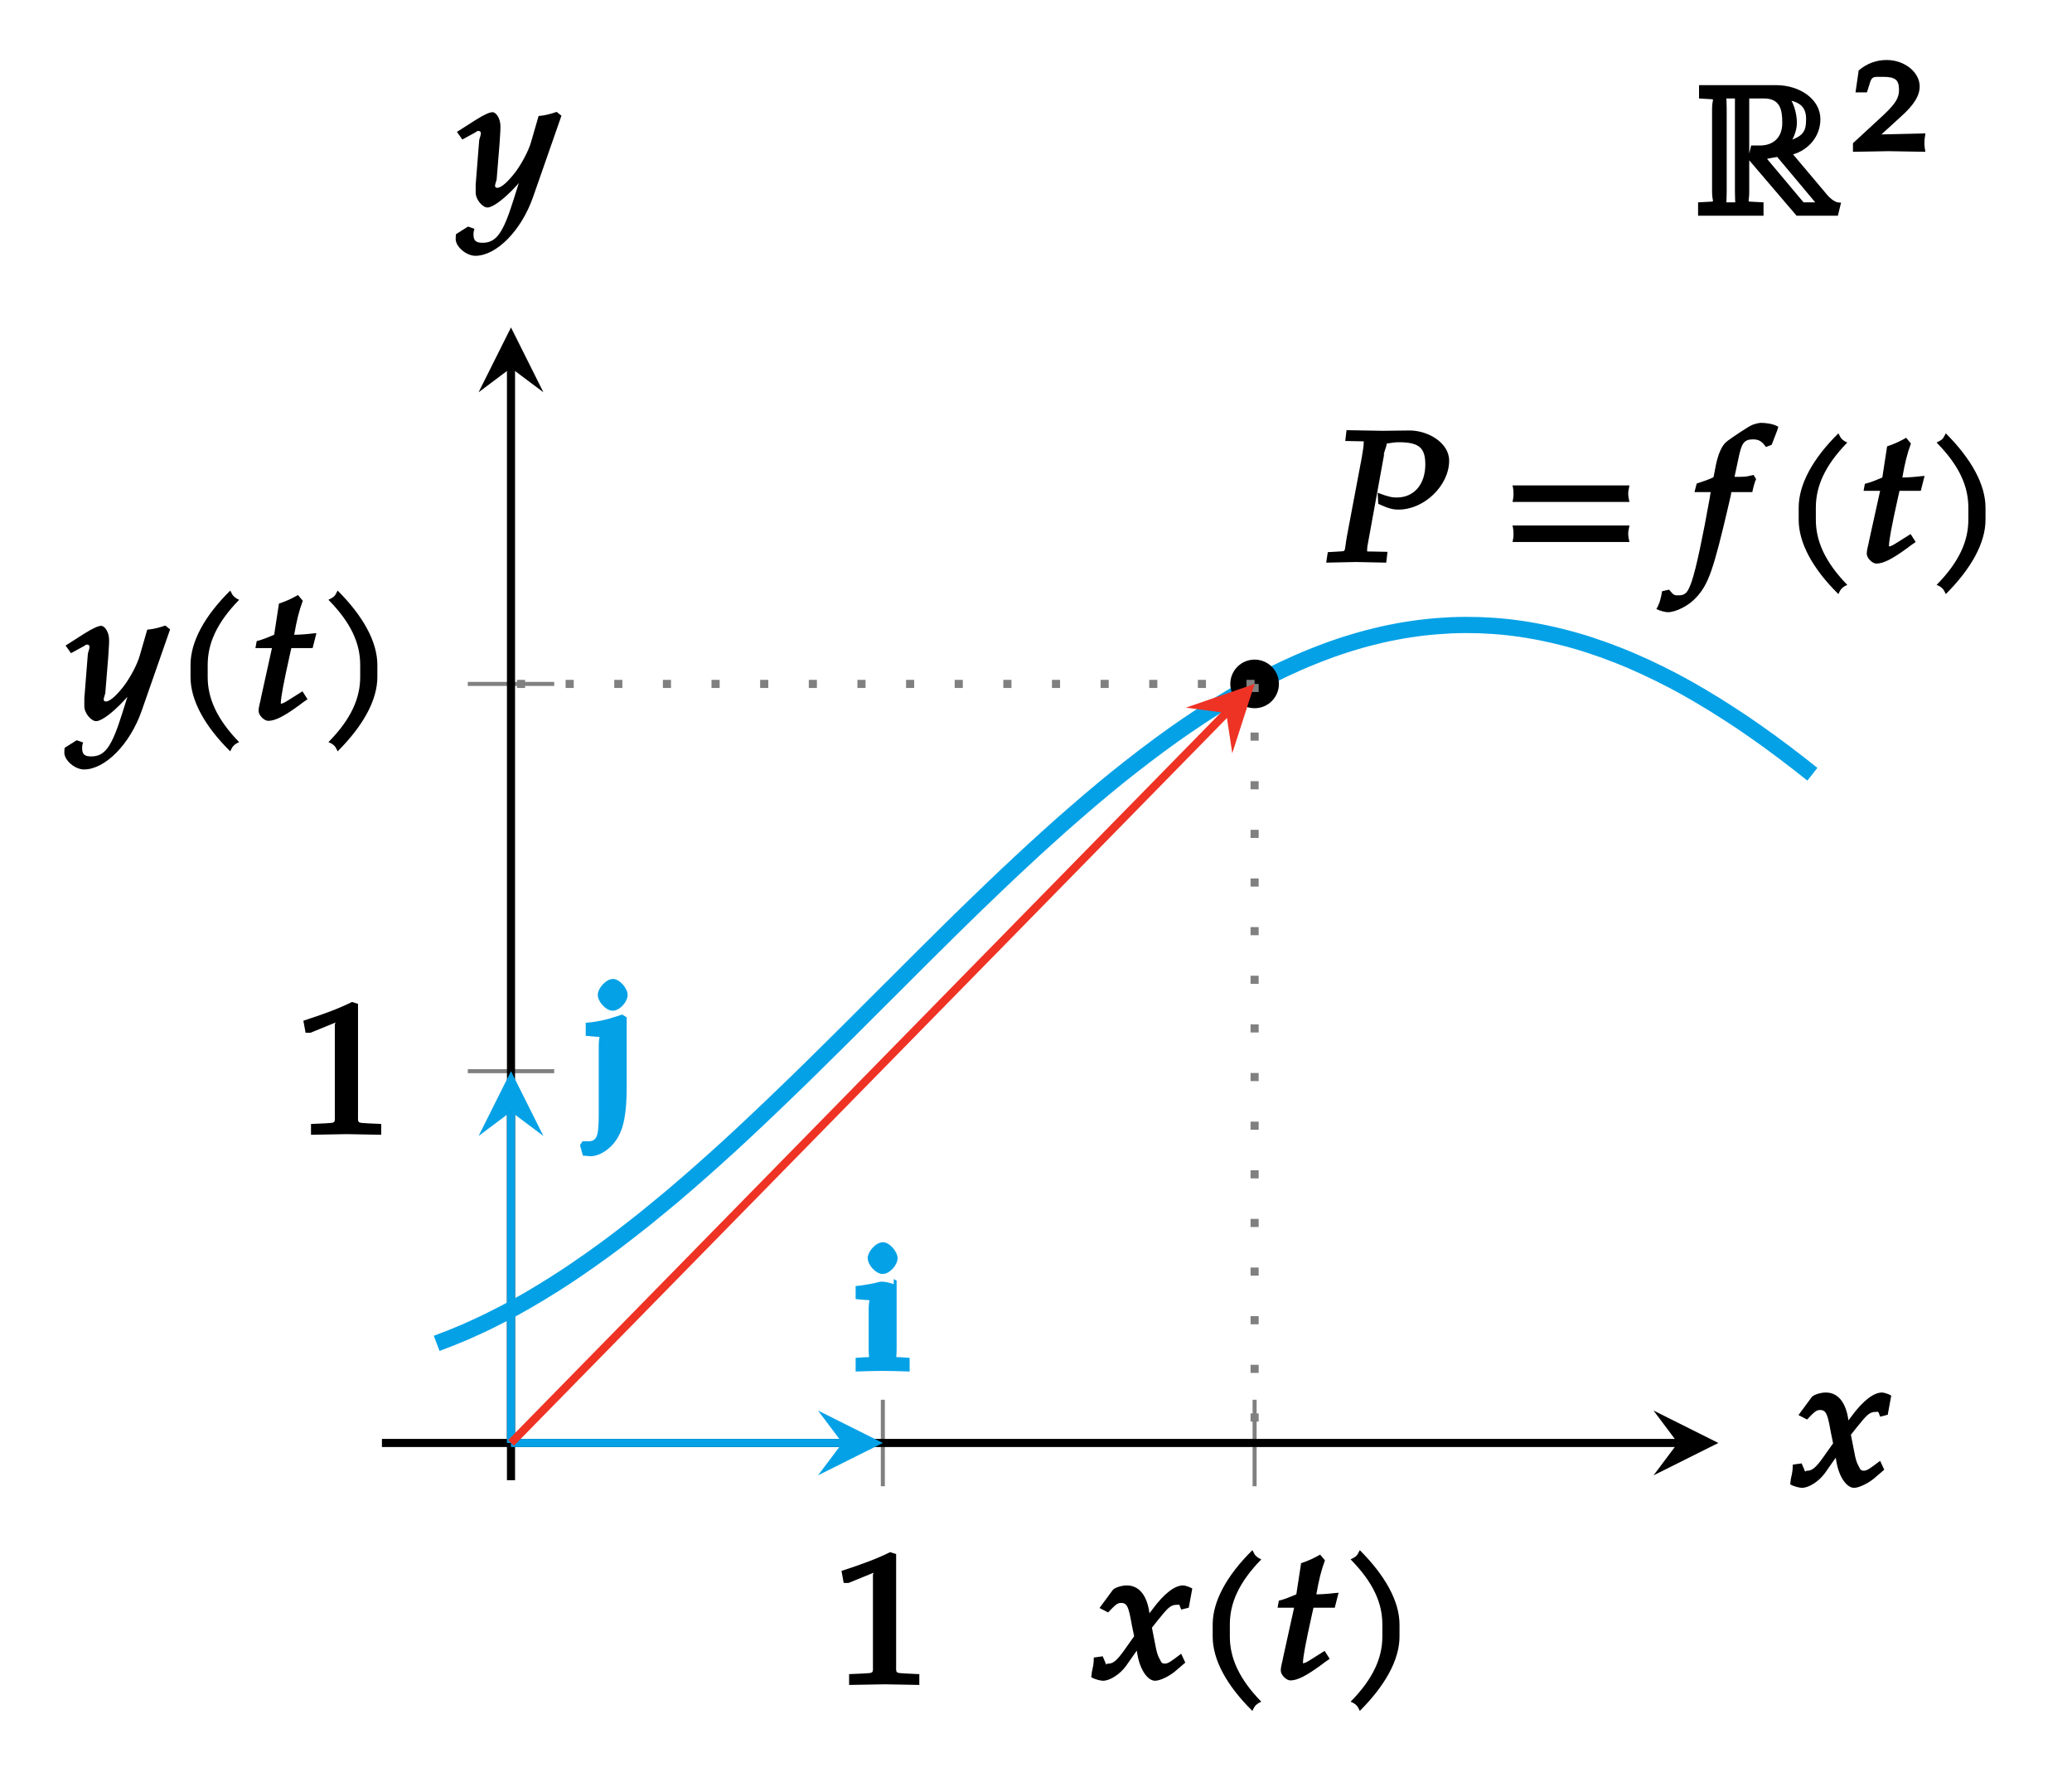
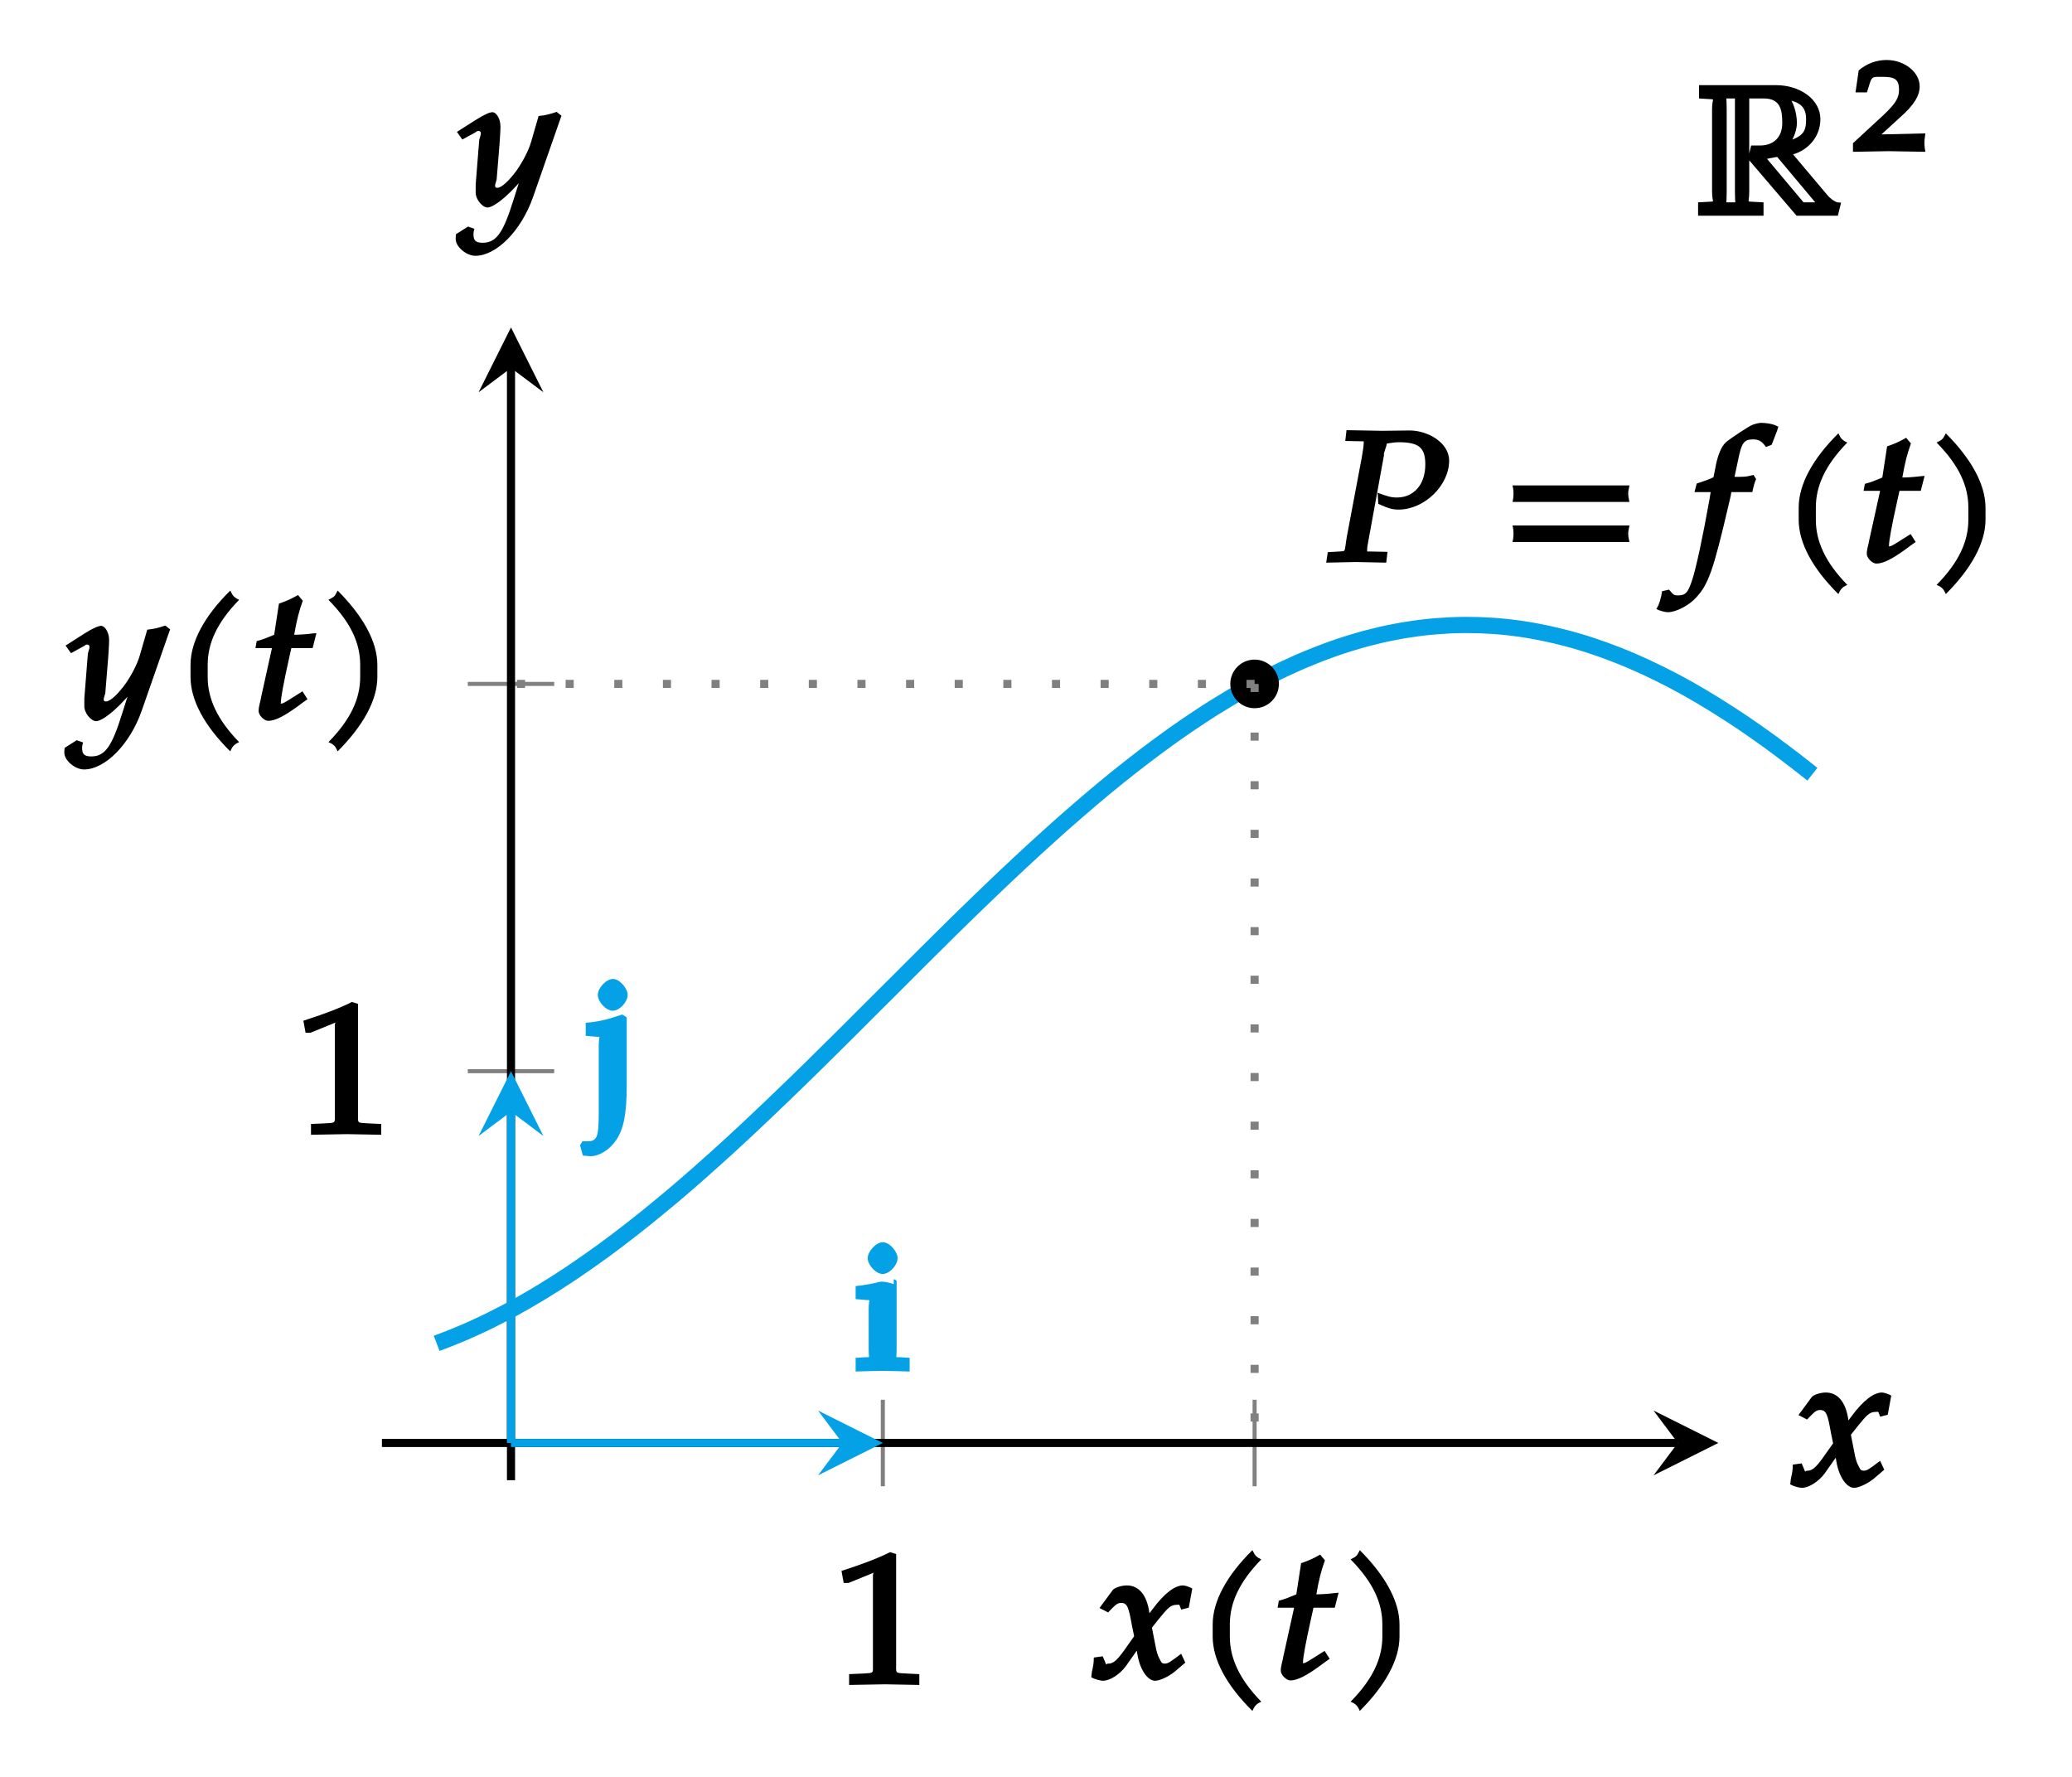
<svg xmlns="http://www.w3.org/2000/svg" xmlns:xlink="http://www.w3.org/1999/xlink" width="101.91pt" height="87.36pt" viewBox="0 0 101.91 87.36" version="1.1">
  <defs>
    <g>
      <symbol overflow="visible" id="glyph0-0">
        <path style="stroke:none;" d="" />
      </symbol>
      <symbol overflow="visible" id="glyph0-1">
        <path style="stroke:none;" d="M 4.328 -0.109 L 4.328 -0.5 L 3.672 -0.531 C 3.125 -0.562 3.188 -0.531 3.188 -1 L 3.188 -6.406 L 2.891 -6.5 C 2.266 -6.188 1.562 -5.922 0.5 -5.578 L 0.609 -4.984 L 0.844 -4.984 L 2.109 -5.5 L 2.141 -5.5 C 2.188 -5.5 2.047 -5.562 2.047 -5.344 L 2.047 -1 C 2.047 -0.531 2.109 -0.562 1.578 -0.531 L 0.875 -0.5 L 0.875 0.031 L 2.641 0 L 4.328 0.031 Z M 4.328 -0.109 " />
      </symbol>
      <symbol overflow="visible" id="glyph0-2">
        <path style="stroke:none;" d="M 4.938 -4.469 C 4.812 -4.531 4.625 -4.594 4.531 -4.594 C 4.141 -4.594 3.625 -4.234 3.016 -3.406 L 2.656 -2.922 L 2.938 -2.812 L 2.875 -3.25 C 2.75 -4.141 2.344 -4.594 1.766 -4.594 C 1.5 -4.594 1.172 -4.484 1.078 -4.375 L 0.422 -3.484 L 0.844 -3.266 C 1.203 -3.641 1.297 -3.734 1.484 -3.734 C 1.797 -3.734 1.859 -3.5 2.016 -2.625 L 2.125 -2.094 L 1.781 -1.609 C 1.359 -1 1.141 -0.75 0.875 -0.75 C 0.719 -0.75 0.766 -0.656 0.75 -0.703 L 0.578 -1.109 L 0.141 -1.047 C 0.141 -0.75 0.109 -0.625 0.047 -0.344 C 0.031 -0.234 0.031 -0.203 0.016 -0.078 C 0.203 0.031 0.484 0.094 0.594 0.094 C 0.922 0.094 1.406 -0.203 1.719 -0.625 L 2.453 -1.672 L 2.188 -1.766 L 2.297 -1.141 C 2.438 -0.391 2.812 0.094 3.156 0.094 C 3.375 0.094 3.797 -0.094 4.109 -0.344 L 4.641 -0.797 L 4.438 -1.234 C 3.922 -0.844 3.797 -0.75 3.641 -0.75 C 3.484 -0.75 3.469 -0.797 3.375 -0.984 C 3.281 -1.141 3.219 -1.375 3.172 -1.641 L 3 -2.516 L 3.297 -2.891 C 3.766 -3.469 3.906 -3.641 4.219 -3.641 C 4.375 -3.641 4.328 -3.703 4.438 -3.406 L 4.812 -3.5 L 4.984 -4.438 Z M 4.938 -4.469 " />
      </symbol>
      <symbol overflow="visible" id="glyph0-3">
        <path style="stroke:none;" d="M 3.188 -5.938 C 3.141 -5.969 3.094 -6 3.047 -6.047 C 3 -6.094 2.969 -6.141 2.875 -6.328 C 1.609 -5.078 0.922 -3.812 0.922 -2.672 L 0.922 -2.078 C 0.922 -0.938 1.609 0.328 2.875 1.578 C 2.969 1.375 3 1.344 3.047 1.297 C 3.094 1.25 3.141 1.203 3.312 1.125 C 2.203 -0.016 1.766 -1.047 1.766 -2.078 L 1.766 -2.672 C 1.766 -3.719 2.203 -4.734 3.312 -5.875 Z M 3.188 -5.938 " />
      </symbol>
      <symbol overflow="visible" id="glyph0-4">
        <path style="stroke:none;" d="M 3.125 -4.219 C 2.75 -4.172 2.406 -4.156 2.219 -4.156 C 2.344 -4.875 2.453 -5.312 2.641 -5.828 L 2.406 -6.109 C 2.062 -5.922 1.922 -5.844 1.469 -5.688 L 1.234 -4.156 C 0.938 -4.031 0.688 -3.922 0.375 -3.844 L 0.312 -3.5 L 1.125 -3.5 L 0.594 -1.094 C 0.562 -0.875 0.469 -0.641 0.469 -0.406 C 0.469 -0.188 0.75 0.078 0.938 0.078 C 1.281 0.078 1.719 -0.141 2.484 -0.703 C 2.656 -0.828 2.594 -0.797 2.875 -0.984 L 2.625 -1.375 L 2.031 -1 C 1.734 -0.812 1.656 -0.766 1.547 -0.766 C 1.469 -0.766 1.562 -0.703 1.562 -0.812 C 1.562 -1.047 1.688 -1.75 1.984 -3.078 L 2.078 -3.5 L 3.125 -3.5 L 3.312 -4.234 Z M 3.125 -4.219 " />
      </symbol>
      <symbol overflow="visible" id="glyph0-5">
        <path style="stroke:none;" d="M 2.875 -2.078 L 2.875 -2.672 C 2.875 -3.812 2.172 -5.078 0.922 -6.328 C 0.828 -6.141 0.797 -6.094 0.75 -6.047 C 0.703 -6 0.656 -5.969 0.469 -5.875 C 1.594 -4.734 2.031 -3.719 2.031 -2.672 L 2.031 -2.078 C 2.031 -1.047 1.594 -0.016 0.469 1.125 C 0.656 1.203 0.703 1.25 0.75 1.297 C 0.797 1.344 0.828 1.375 0.922 1.578 C 2.172 0.328 2.875 -0.938 2.875 -2.078 Z M 2.875 -2.078 " />
      </symbol>
      <symbol overflow="visible" id="glyph0-6">
        <path style="stroke:none;" d="M 4.984 -4.469 L 4.812 -4.609 C 4.484 -4.5 4.266 -4.438 3.922 -4.406 L 3.547 -3.109 C 3.422 -2.688 3.125 -2.125 2.812 -1.688 C 2.469 -1.234 2.109 -0.875 1.891 -0.875 C 1.672 -0.875 1.844 -1.172 1.859 -1.281 L 2 -3.016 C 2.016 -3.297 2.047 -3.641 2.047 -3.891 C 2.047 -4.297 1.828 -4.594 1.656 -4.594 C 1.531 -4.594 1.281 -4.5 0.812 -4.203 L -0.094 -3.625 L 0.172 -3.25 L 0.828 -3.609 C 0.875 -3.641 0.891 -3.672 0.953 -3.672 C 1.203 -3.672 1.016 -3.359 1 -3.203 L 0.828 -1.031 L 0.828 -0.672 C 0.812 -0.297 1.172 0.094 1.406 0.094 C 1.766 0.094 2.703 -0.703 3.438 -1.719 L 3.172 -1.812 L 2.688 -0.281 C 2.188 1.312 1.859 1.828 1.172 1.828 C 0.828 1.828 0.719 1.719 0.719 1.406 C 0.719 1.359 0.719 1.297 0.766 1.141 L 0.453 1.031 L -0.141 1.406 C -0.156 1.547 -0.156 1.594 -0.156 1.641 C -0.156 2.031 0.375 2.469 0.812 2.469 C 1.844 2.469 3.078 1.234 3.656 -0.438 L 5.047 -4.422 Z M 4.984 -4.469 " />
      </symbol>
      <symbol overflow="visible" id="glyph0-7">
        <path style="stroke:none;" d="M 6.047 -4.984 C 6.047 -5.891 4.969 -6.469 4.109 -6.469 C 3.672 -6.469 3.219 -6.453 2.766 -6.453 L 1 -6.484 L 0.938 -5.953 L 1.656 -5.938 C 1.891 -5.922 1.844 -5.984 1.844 -5.828 C 1.844 -5.703 1.797 -5.422 1.75 -5.141 L 1.016 -1.25 C 0.875 -0.438 1 -0.547 0.625 -0.516 L 0.078 -0.484 L 0 0.031 L 1.469 0 L 2.953 0.031 L 3.016 -0.5 L 2.219 -0.516 C 1.969 -0.531 2.016 -0.469 2.016 -0.656 C 2.016 -0.734 2.031 -0.797 2.062 -0.969 L 2.859 -5.344 L 2.812 -5.234 C 2.812 -5.234 2.891 -5.531 2.953 -5.688 C 2.953 -5.734 2.984 -5.828 2.984 -5.828 C 3.219 -5.859 3.375 -5.891 3.562 -5.891 C 4.562 -5.891 4.875 -5.625 4.875 -4.797 C 4.875 -3.828 4.328 -3.172 3.469 -3.172 C 3.25 -3.172 3.062 -3.203 2.531 -3.406 L 2.562 -2.859 C 3.078 -2.625 3.281 -2.578 3.562 -2.578 C 4.828 -2.578 6.047 -3.766 6.047 -4.984 Z M 6.047 -4.984 " />
      </symbol>
      <symbol overflow="visible" id="glyph0-8">
        <path style="stroke:none;" d="M 6.25 -3.094 C 6.234 -3.188 6.219 -3.281 6.219 -3.359 C 6.219 -3.453 6.234 -3.547 6.281 -3.766 L 0.531 -3.766 C 0.578 -3.547 0.578 -3.453 0.578 -3.359 C 0.578 -3.281 0.578 -3.188 0.531 -2.953 L 6.281 -2.953 Z M 6.25 -1.125 C 6.234 -1.203 6.219 -1.297 6.219 -1.391 C 6.219 -1.484 6.234 -1.562 6.281 -1.797 L 0.531 -1.797 C 0.578 -1.562 0.578 -1.484 0.578 -1.391 C 0.578 -1.297 0.578 -1.203 0.531 -0.984 L 6.281 -0.984 Z M 6.25 -1.125 " />
      </symbol>
      <symbol overflow="visible" id="glyph0-9">
        <path style="stroke:none;" d="M 4.125 -6.734 C 3.969 -6.797 3.672 -6.844 3.438 -6.844 C 3.344 -6.844 3.062 -6.781 2.938 -6.703 C 2.875 -6.688 1.953 -6.094 1.719 -5.891 C 1.5 -5.688 1.344 -5.312 1.234 -4.812 L 1.109 -4.172 C 0.859 -4.047 0.656 -3.984 0.281 -3.859 L 0.172 -3.438 L 0.969 -3.438 L 0.906 -3.062 C 0.594 -1.312 0.25 0.344 0.031 0.969 C -0.156 1.5 -0.266 1.641 -0.625 1.641 C -0.859 1.641 -0.859 1.609 -1.078 1.359 L -1.422 1.438 C -1.469 1.766 -1.562 2.094 -1.703 2.312 C -1.531 2.406 -1.25 2.469 -1.141 2.469 C -0.75 2.469 -0.109 2.156 0.266 1.734 C 0.859 1.094 1.109 0.375 1.844 -2.781 C 1.891 -3 1.969 -3.281 1.984 -3.438 L 3.016 -3.438 C 3.078 -3.734 3.141 -3.953 3.203 -4.078 L 3.078 -4.281 L 2.938 -4.25 C 2.703 -4.188 2.594 -4.188 2.125 -4.188 L 2.141 -4.188 L 2.328 -5.062 C 2.484 -5.828 2.594 -6.031 3.047 -6.031 C 3.344 -6.031 3.484 -5.938 3.688 -5.656 L 3.969 -5.766 L 4.234 -6.453 L 4.297 -6.656 Z M 4.125 -6.734 " />
      </symbol>
      <symbol overflow="visible" id="glyph0-10">
        <path style="stroke:none;" d="M 7.422 -0.656 C 7.234 -0.703 7 -0.906 6.906 -1.031 L 5.234 -3.016 C 5.984 -3.234 6.578 -3.891 6.578 -4.75 C 6.578 -5.719 5.578 -6.422 4.391 -6.422 L 0.609 -6.422 L 0.609 -5.766 L 1.141 -5.734 C 1.406 -5.719 1.25 -5.766 1.25 -5.25 L 1.25 -1.172 C 1.25 -0.656 1.406 -0.703 1.141 -0.688 L 0.562 -0.656 L 0.562 0 L 3.781 0 L 3.781 -0.656 L 3.203 -0.688 C 2.953 -0.703 3.078 -0.656 3.078 -1.172 L 3.078 -5.766 L 3.797 -5.766 C 4.609 -5.766 4.703 -5.203 4.703 -4.562 C 4.703 -3.844 4.266 -3.469 3.641 -3.453 L 3.172 -3.453 L 3.016 -2.797 L 5.406 0 L 7.438 0 L 7.594 -0.641 Z M 5.875 -4.75 C 5.875 -4.109 5.719 -3.891 4.859 -3.625 L 4.969 -3.406 C 5.203 -3.672 5.422 -4.141 5.422 -4.562 C 5.422 -5.047 5.25 -5.625 4.953 -5.953 L 4.844 -5.719 C 5.547 -5.609 5.875 -5.375 5.875 -4.75 Z M 6.656 -0.656 L 5.75 -0.656 L 3.953 -2.797 C 3.953 -2.797 4.25 -2.859 4.453 -2.891 L 6.391 -0.578 C 6.422 -0.531 6.469 -0.484 6.531 -0.438 Z M 2.578 -0.656 L 1.953 -0.656 C 1.953 -0.672 1.969 -0.875 1.969 -1.172 L 1.969 -5.25 C 1.969 -5.547 1.953 -5.75 1.953 -5.766 L 2.375 -5.766 L 2.375 -1.172 C 2.375 -0.875 2.391 -0.672 2.391 -0.656 Z M 2.578 -0.656 " />
      </symbol>
      <symbol overflow="visible" id="glyph1-0">
        <path style="stroke:none;" d="" />
      </symbol>
      <symbol overflow="visible" id="glyph1-1">
        <path style="stroke:none;" d="M 2.812 -0.141 L 2.812 -0.641 L 2.359 -0.672 C 2.078 -0.688 2.172 -0.578 2.172 -1.062 L 2.172 -4.438 L 2.031 -4.516 L 2.031 -4.266 C 2.031 -4.266 1.562 -4.438 1.312 -4.375 C 0.984 -4.281 0.812 -4.266 0.438 -4.203 L 0.156 -4.172 L 0.156 -3.531 L 0.703 -3.484 C 0.922 -3.469 0.797 -3.562 0.797 -3.031 L 0.797 -1.062 C 0.797 -0.578 0.891 -0.688 0.625 -0.672 L 0.156 -0.641 L 0.156 0.031 C 0.688 0.016 1.078 0 1.469 0 C 1.859 0 2.266 0.016 2.812 0.031 Z M 2.219 -5.547 C 2.219 -5.859 1.828 -6.328 1.5 -6.328 C 1.156 -6.328 0.75 -5.875 0.75 -5.547 C 0.75 -5.203 1.156 -4.766 1.484 -4.766 C 1.828 -4.766 2.219 -5.203 2.219 -5.547 Z M 2.219 -5.547 " />
      </symbol>
      <symbol overflow="visible" id="glyph1-2">
        <path style="stroke:none;" d="M 2.172 -1.047 L 2.172 -4.438 L 1.953 -4.578 L 1.312 -4.375 C 1.078 -4.312 0.812 -4.25 0.469 -4.203 L 0.156 -4.172 L 0.156 -3.531 L 0.703 -3.484 C 0.922 -3.469 0.797 -3.562 0.797 -3.031 L 0.797 0.172 C 0.797 1.359 0.75 1.656 0.266 1.656 L 0 1.656 L -0.125 1.844 L 0.016 2.359 C 0.172 2.375 0.359 2.391 0.391 2.391 C 0.812 2.391 1.328 2.078 1.656 1.594 C 2.016 1.062 2.172 0.328 2.172 -1.047 Z M 2.219 -5.547 C 2.219 -5.859 1.828 -6.328 1.5 -6.328 C 1.156 -6.328 0.75 -5.875 0.75 -5.547 C 0.75 -5.203 1.156 -4.766 1.484 -4.766 C 1.828 -4.766 2.219 -5.203 2.219 -5.547 Z M 2.219 -5.547 " />
      </symbol>
      <symbol overflow="visible" id="glyph2-0">
        <path style="stroke:none;" d="" />
      </symbol>
      <symbol overflow="visible" id="glyph2-1">
        <path style="stroke:none;" d="M 3.578 -0.156 C 3.562 -0.281 3.562 -0.344 3.562 -0.438 C 3.562 -0.516 3.562 -0.562 3.609 -0.875 L 0.969 -0.812 L 1.109 -0.516 L 2.375 -1.672 C 3.062 -2.281 3.328 -2.734 3.328 -3.188 C 3.328 -3.875 2.594 -4.484 1.703 -4.484 C 1.203 -4.484 0.719 -4.312 0.328 -3.969 L 0.172 -2.891 L 0.734 -2.891 L 0.875 -3.344 C 0.984 -3.688 1.047 -3.656 1.516 -3.656 C 2.125 -3.656 2.312 -3.516 2.312 -3.016 C 2.312 -2.562 2.078 -2.25 1.281 -1.531 L 0.047 -0.391 L 0.047 0.031 L 1.797 0 L 3.609 0.031 Z M 3.578 -0.156 " />
      </symbol>
    </g>
  </defs>
  <g id="surface1">
    <path style="fill:none;stroke-width:0.199;stroke-linecap:butt;stroke-linejoin:miter;stroke:rgb(50%,50%,50%);stroke-opacity:1;stroke-miterlimit:10;" d="M 21.947 -0.299 L 21.947 3.955 M 40.232 -0.299 L 40.232 3.955 " transform="matrix(1,0,0,-1,21.475,72.799)" />
    <path style="fill:none;stroke-width:0.199;stroke-linecap:butt;stroke-linejoin:miter;stroke:rgb(50%,50%,50%);stroke-opacity:1;stroke-miterlimit:10;" d="M 1.533 20.115 L 5.783 20.115 M 1.533 39.162 L 5.783 39.162 " transform="matrix(1,0,0,-1,21.475,72.799)" />
    <path style="fill:none;stroke-width:0.399;stroke-linecap:butt;stroke-linejoin:miter;stroke:rgb(0%,0%,0%);stroke-opacity:1;stroke-miterlimit:10;" d="M -2.69 1.83 L 61.048 1.83 " transform="matrix(1,0,0,-1,21.475,72.799)" />
    <path style=" stroke:none;fill-rule:nonzero;fill:rgb(0%,0%,0%);fill-opacity:1;" d="M 84.516 70.969 L 81.328 69.375 L 82.523 70.969 L 81.328 72.562 " />
    <path style="fill:none;stroke-width:0.399;stroke-linecap:butt;stroke-linejoin:miter;stroke:rgb(0%,0%,0%);stroke-opacity:1;stroke-miterlimit:10;" d="M 3.658 -0.002 L 3.658 54.701 " transform="matrix(1,0,0,-1,21.475,72.799)" />
    <path style=" stroke:none;fill-rule:nonzero;fill:rgb(0%,0%,0%);fill-opacity:1;" d="M 25.133 16.105 L 23.539 19.293 L 25.133 18.098 L 26.727 19.293 " />
    <g style="fill:rgb(0%,0%,0%);fill-opacity:1;">
      <use xlink:href="#glyph0-1" x="40.888" y="82.839" />
    </g>
    <g style="fill:rgb(0%,0%,0%);fill-opacity:1;">
      <use xlink:href="#glyph0-2" x="53.657" y="82.57" />
      <use xlink:href="#glyph0-3" x="58.723" y="82.57" />
      <use xlink:href="#glyph0-4" x="62.525" y="82.57" />
      <use xlink:href="#glyph0-5" x="65.959" y="82.57" />
    </g>
    <g style="fill:rgb(0%,0%,0%);fill-opacity:1;">
      <use xlink:href="#glyph0-1" x="14.421" y="55.78" />
    </g>
    <g style="fill:rgb(0%,0%,0%);fill-opacity:1;">
      <use xlink:href="#glyph0-6" x="3.32" y="35.375" />
    </g>
    <g style="fill:rgb(0%,0%,0%);fill-opacity:1;">
      <use xlink:href="#glyph0-3" x="8.449" y="35.375" />
      <use xlink:href="#glyph0-4" x="12.251" y="35.375" />
      <use xlink:href="#glyph0-5" x="15.685" y="35.375" />
    </g>
    <path style="fill:none;stroke-width:0.797;stroke-linecap:butt;stroke-linejoin:miter;stroke:rgb(1.999%,63.1%,90.199%);stroke-opacity:1;stroke-miterlimit:10;" d="M 0.002 6.729 C 0.002 6.729 0.494 6.916 0.685 6.99 C 0.873 7.065 1.177 7.19 1.369 7.272 C 1.556 7.354 1.861 7.49 2.052 7.58 C 2.24 7.666 2.545 7.811 2.732 7.908 C 2.923 8.002 3.228 8.158 3.416 8.256 C 3.607 8.358 3.912 8.522 4.099 8.631 C 4.291 8.736 4.595 8.912 4.783 9.026 C 4.974 9.135 5.279 9.322 5.466 9.44 C 5.658 9.557 5.963 9.748 6.15 9.873 C 6.341 9.994 6.646 10.197 6.834 10.326 C 7.025 10.455 7.33 10.666 7.517 10.799 C 7.709 10.932 8.013 11.151 8.201 11.287 C 8.392 11.428 8.697 11.654 8.884 11.795 C 9.076 11.94 9.38 12.174 9.568 12.322 C 9.759 12.471 10.064 12.709 10.252 12.861 C 10.443 13.014 10.748 13.264 10.935 13.42 C 11.127 13.576 11.431 13.826 11.619 13.986 C 11.81 14.147 12.115 14.408 12.302 14.572 C 12.494 14.736 12.795 15.002 12.986 15.17 C 13.177 15.338 13.478 15.608 13.67 15.779 C 13.861 15.947 14.162 16.225 14.353 16.397 C 14.545 16.572 14.845 16.854 15.037 17.029 C 15.224 17.205 15.529 17.49 15.72 17.67 C 15.908 17.846 16.212 18.135 16.404 18.319 C 16.591 18.498 16.896 18.791 17.087 18.975 C 17.275 19.154 17.58 19.451 17.771 19.635 C 17.959 19.819 18.263 20.119 18.455 20.303 C 18.642 20.49 18.947 20.791 19.138 20.979 C 19.326 21.166 19.63 21.467 19.822 21.654 C 20.009 21.842 20.314 22.147 20.505 22.334 C 20.693 22.526 20.998 22.826 21.189 23.018 C 21.377 23.205 21.681 23.51 21.873 23.701 C 22.06 23.889 22.365 24.194 22.556 24.381 C 22.744 24.572 23.048 24.877 23.24 25.065 C 23.427 25.256 23.732 25.557 23.923 25.748 C 24.111 25.936 24.416 26.236 24.607 26.424 C 24.795 26.611 25.099 26.912 25.287 27.1 C 25.478 27.283 25.783 27.584 25.97 27.768 C 26.162 27.951 26.466 28.248 26.654 28.432 C 26.845 28.615 27.15 28.908 27.337 29.088 C 27.529 29.272 27.834 29.561 28.021 29.74 C 28.212 29.92 28.517 30.205 28.705 30.381 C 28.896 30.557 29.201 30.838 29.388 31.014 C 29.58 31.19 29.884 31.467 30.072 31.635 C 30.263 31.807 30.568 32.08 30.755 32.248 C 30.947 32.416 31.252 32.682 31.439 32.846 C 31.63 33.014 31.935 33.272 32.123 33.436 C 32.314 33.596 32.619 33.85 32.806 34.01 C 32.998 34.166 33.302 34.412 33.49 34.569 C 33.681 34.721 33.986 34.963 34.173 35.111 C 34.365 35.26 34.67 35.494 34.857 35.639 C 35.048 35.783 35.349 36.01 35.541 36.151 C 35.732 36.291 36.033 36.51 36.224 36.647 C 36.416 36.779 36.716 36.99 36.908 37.123 C 37.099 37.252 37.4 37.455 37.591 37.58 C 37.779 37.705 38.084 37.901 38.275 38.018 C 38.462 38.135 38.767 38.322 38.959 38.436 C 39.146 38.549 39.451 38.729 39.642 38.834 C 39.83 38.944 40.134 39.111 40.326 39.213 C 40.513 39.315 40.818 39.471 41.009 39.569 C 41.197 39.662 41.502 39.811 41.693 39.901 C 41.88 39.99 42.185 40.127 42.377 40.213 C 42.564 40.295 42.869 40.424 43.06 40.498 C 43.248 40.576 43.552 40.694 43.744 40.764 C 43.931 40.834 44.236 40.944 44.427 41.006 C 44.615 41.069 44.92 41.166 45.111 41.221 C 45.298 41.279 45.603 41.365 45.795 41.416 C 45.982 41.463 46.287 41.537 46.478 41.584 C 46.666 41.627 46.97 41.69 47.162 41.725 C 47.349 41.764 47.654 41.815 47.841 41.842 C 48.033 41.873 48.337 41.912 48.525 41.936 C 48.716 41.959 49.021 41.986 49.209 42.002 C 49.4 42.018 49.705 42.037 49.892 42.045 C 50.084 42.053 50.388 42.061 50.576 42.061 C 50.767 42.061 51.072 42.057 51.259 42.053 C 51.451 42.045 51.755 42.029 51.943 42.018 C 52.134 42.006 52.439 41.979 52.627 41.959 C 52.818 41.936 53.123 41.901 53.31 41.873 C 53.502 41.846 53.806 41.795 53.994 41.76 C 54.185 41.725 54.49 41.666 54.677 41.623 C 54.869 41.584 55.173 41.51 55.361 41.463 C 55.552 41.416 55.857 41.334 56.045 41.279 C 56.236 41.225 56.541 41.131 56.728 41.069 C 56.92 41.006 57.224 40.901 57.412 40.834 C 57.603 40.764 57.904 40.651 58.095 40.576 C 58.287 40.502 58.587 40.377 58.779 40.295 C 58.97 40.213 59.271 40.076 59.462 39.99 C 59.654 39.901 59.955 39.756 60.146 39.662 C 60.337 39.569 60.638 39.412 60.83 39.315 C 61.017 39.213 61.322 39.049 61.513 38.944 C 61.701 38.838 62.005 38.662 62.197 38.549 C 62.384 38.44 62.689 38.252 62.88 38.135 C 63.068 38.018 63.373 37.826 63.564 37.701 C 63.752 37.58 64.056 37.377 64.248 37.252 C 64.435 37.123 64.74 36.912 64.931 36.779 C 65.119 36.647 65.423 36.428 65.615 36.291 C 65.802 36.151 66.107 35.928 66.298 35.783 C 66.486 35.639 66.791 35.408 66.982 35.26 C 67.17 35.111 67.666 34.721 67.666 34.721 " transform="matrix(1,0,0,-1,21.475,72.799)" />
    <path style="fill:none;stroke-width:0.399;stroke-linecap:butt;stroke-linejoin:miter;stroke:rgb(1.999%,63.1%,90.199%);stroke-opacity:1;stroke-miterlimit:10;" d="M 3.658 1.83 L 19.955 1.83 " transform="matrix(1,0,0,-1,21.475,72.799)" />
    <path style=" stroke:none;fill-rule:nonzero;fill:rgb(1.999%,63.1%,90.199%);fill-opacity:1;" d="M 43.422 70.969 L 40.234 69.375 L 41.43 70.969 L 40.234 72.562 " />
    <g style="fill:rgb(1.961%,63.135%,90.195%);fill-opacity:1;">
      <use xlink:href="#glyph1-1" x="41.928" y="67.424" />
    </g>
    <path style="fill:none;stroke-width:0.399;stroke-linecap:butt;stroke-linejoin:miter;stroke:rgb(1.999%,63.1%,90.199%);stroke-opacity:1;stroke-miterlimit:10;" d="M 3.658 1.83 L 3.658 18.123 " transform="matrix(1,0,0,-1,21.475,72.799)" />
    <path style=" stroke:none;fill-rule:nonzero;fill:rgb(1.999%,63.1%,90.199%);fill-opacity:1;" d="M 25.133 52.684 L 23.539 55.871 L 25.133 54.676 L 26.727 55.871 " />
    <g style="fill:rgb(1.961%,63.135%,90.195%);fill-opacity:1;">
      <use xlink:href="#glyph1-2" x="28.652" y="54.476" />
    </g>
    <path style=" stroke:none;fill-rule:nonzero;fill:rgb(0%,0%,0%);fill-opacity:1;" d="M 62.902 33.637 C 62.902 32.977 62.367 32.441 61.707 32.441 C 61.047 32.441 60.512 32.977 60.512 33.637 C 60.512 34.297 61.047 34.832 61.707 34.832 C 62.367 34.832 62.902 34.297 62.902 33.637 Z M 62.902 33.637 " />
    <g style="fill:rgb(0%,0%,0%);fill-opacity:1;">
      <use xlink:href="#glyph0-7" x="65.228" y="27.641" />
    </g>
    <g style="fill:rgb(0%,0%,0%);fill-opacity:1;">
      <use xlink:href="#glyph0-8" x="73.863" y="27.641" />
    </g>
    <g style="fill:rgb(0%,0%,0%);fill-opacity:1;">
      <use xlink:href="#glyph0-9" x="83.17" y="27.641" />
    </g>
    <g style="fill:rgb(0%,0%,0%);fill-opacity:1;">
      <use xlink:href="#glyph0-3" x="87.545" y="27.641" />
      <use xlink:href="#glyph0-4" x="91.347" y="27.641" />
      <use xlink:href="#glyph0-5" x="94.781" y="27.641" />
    </g>
    <path style="fill:none;stroke-width:0.399;stroke-linecap:butt;stroke-linejoin:miter;stroke:rgb(50%,50%,50%);stroke-opacity:1;stroke-dasharray:0.399,1.993;stroke-miterlimit:10;" d="M 40.232 39.162 L 40.232 1.83 " transform="matrix(1,0,0,-1,21.475,72.799)" />
    <path style="fill:none;stroke-width:0.399;stroke-linecap:butt;stroke-linejoin:miter;stroke:rgb(50%,50%,50%);stroke-opacity:1;stroke-dasharray:0.399,1.993;stroke-miterlimit:10;" d="M 40.232 39.162 L 3.658 39.162 " transform="matrix(1,0,0,-1,21.475,72.799)" />
-     <path style="fill:none;stroke-width:0.399;stroke-linecap:butt;stroke-linejoin:miter;stroke:rgb(93.3%,19.6%,14.099%);stroke-opacity:1;stroke-miterlimit:10;" d="M 3.658 1.83 L 38.834 37.733 " transform="matrix(1,0,0,-1,21.475,72.799)" />
-     <path style=" stroke:none;fill-rule:nonzero;fill:rgb(93.3%,19.6%,14.099%);fill-opacity:1;" d="M 61.707 33.637 L 58.324 34.805 L 60.309 35.066 L 60.609 37.047 " />
    <g style="fill:rgb(0%,0%,0%);fill-opacity:1;">
      <use xlink:href="#glyph0-10" x="82.957" y="10.609" />
    </g>
    <g style="fill:rgb(0%,0%,0%);fill-opacity:1;">
      <use xlink:href="#glyph2-1" x="91.09" y="7.435" />
    </g>
    <g style="fill:rgb(0%,0%,0%);fill-opacity:1;">
      <use xlink:href="#glyph0-2" x="88.035" y="73.082" />
    </g>
    <g style="fill:rgb(0%,0%,0%);fill-opacity:1;">
      <use xlink:href="#glyph0-6" x="22.568" y="10.112" />
    </g>
  </g>
</svg>
